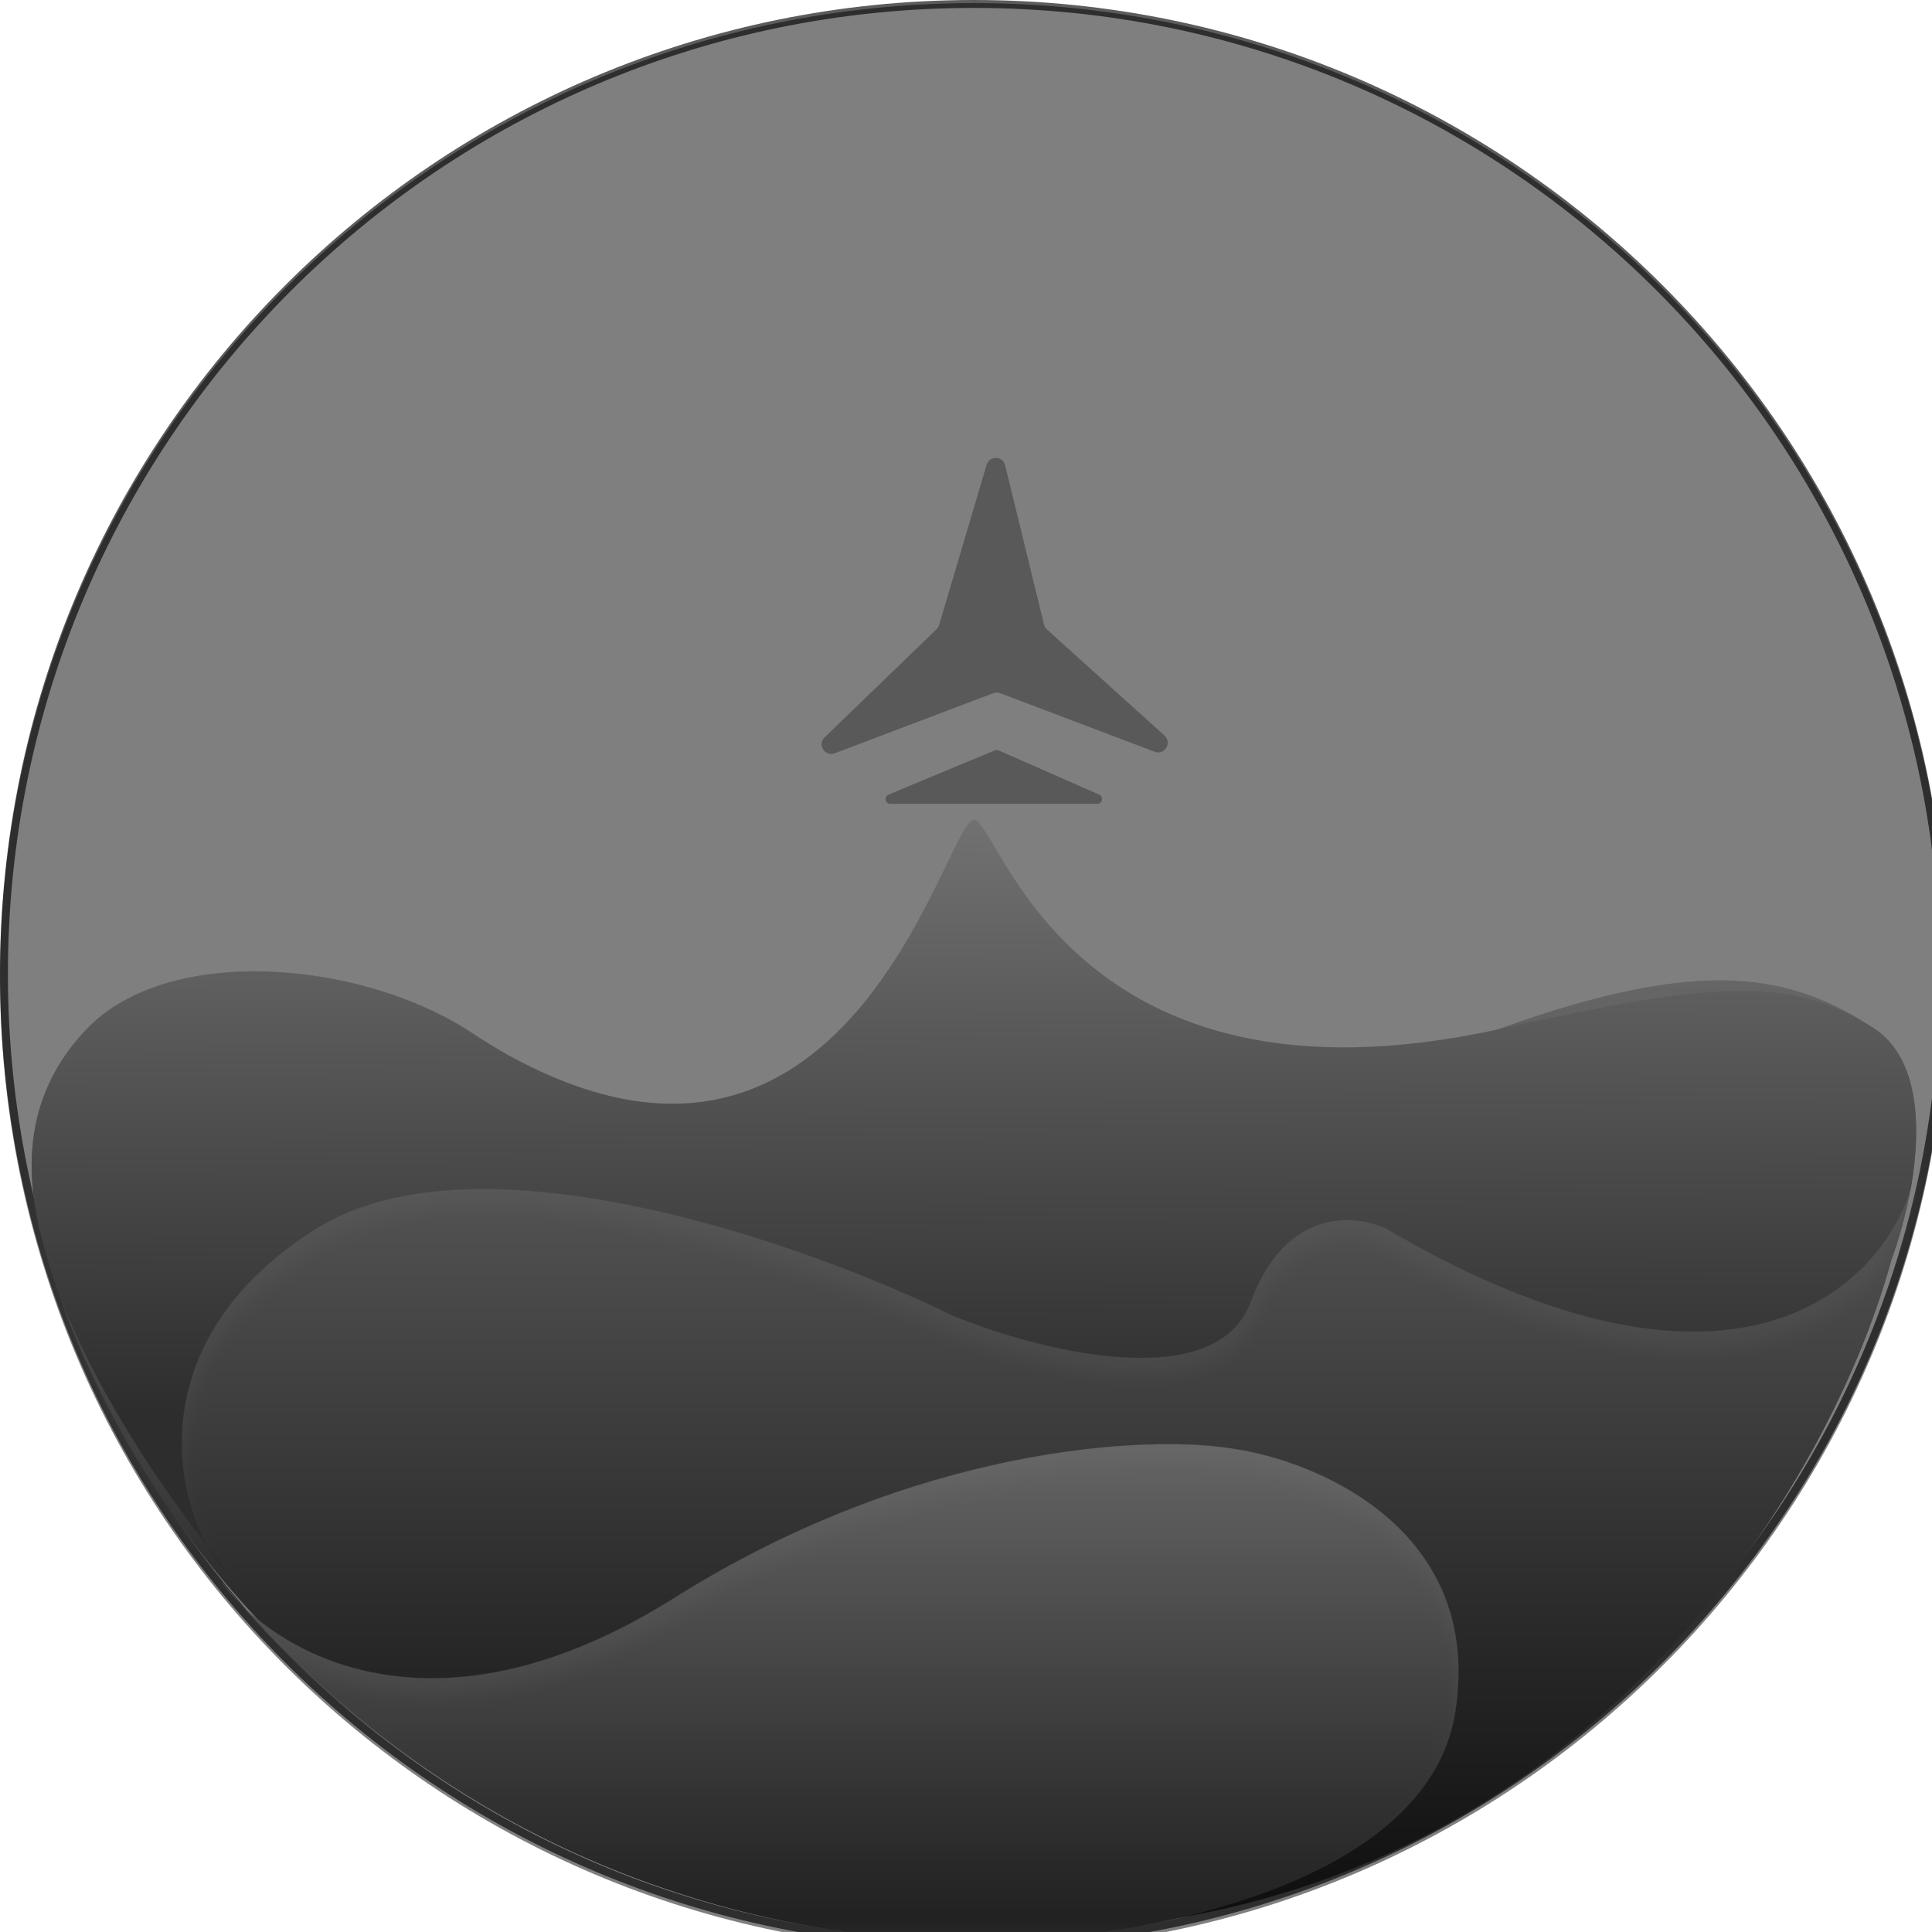
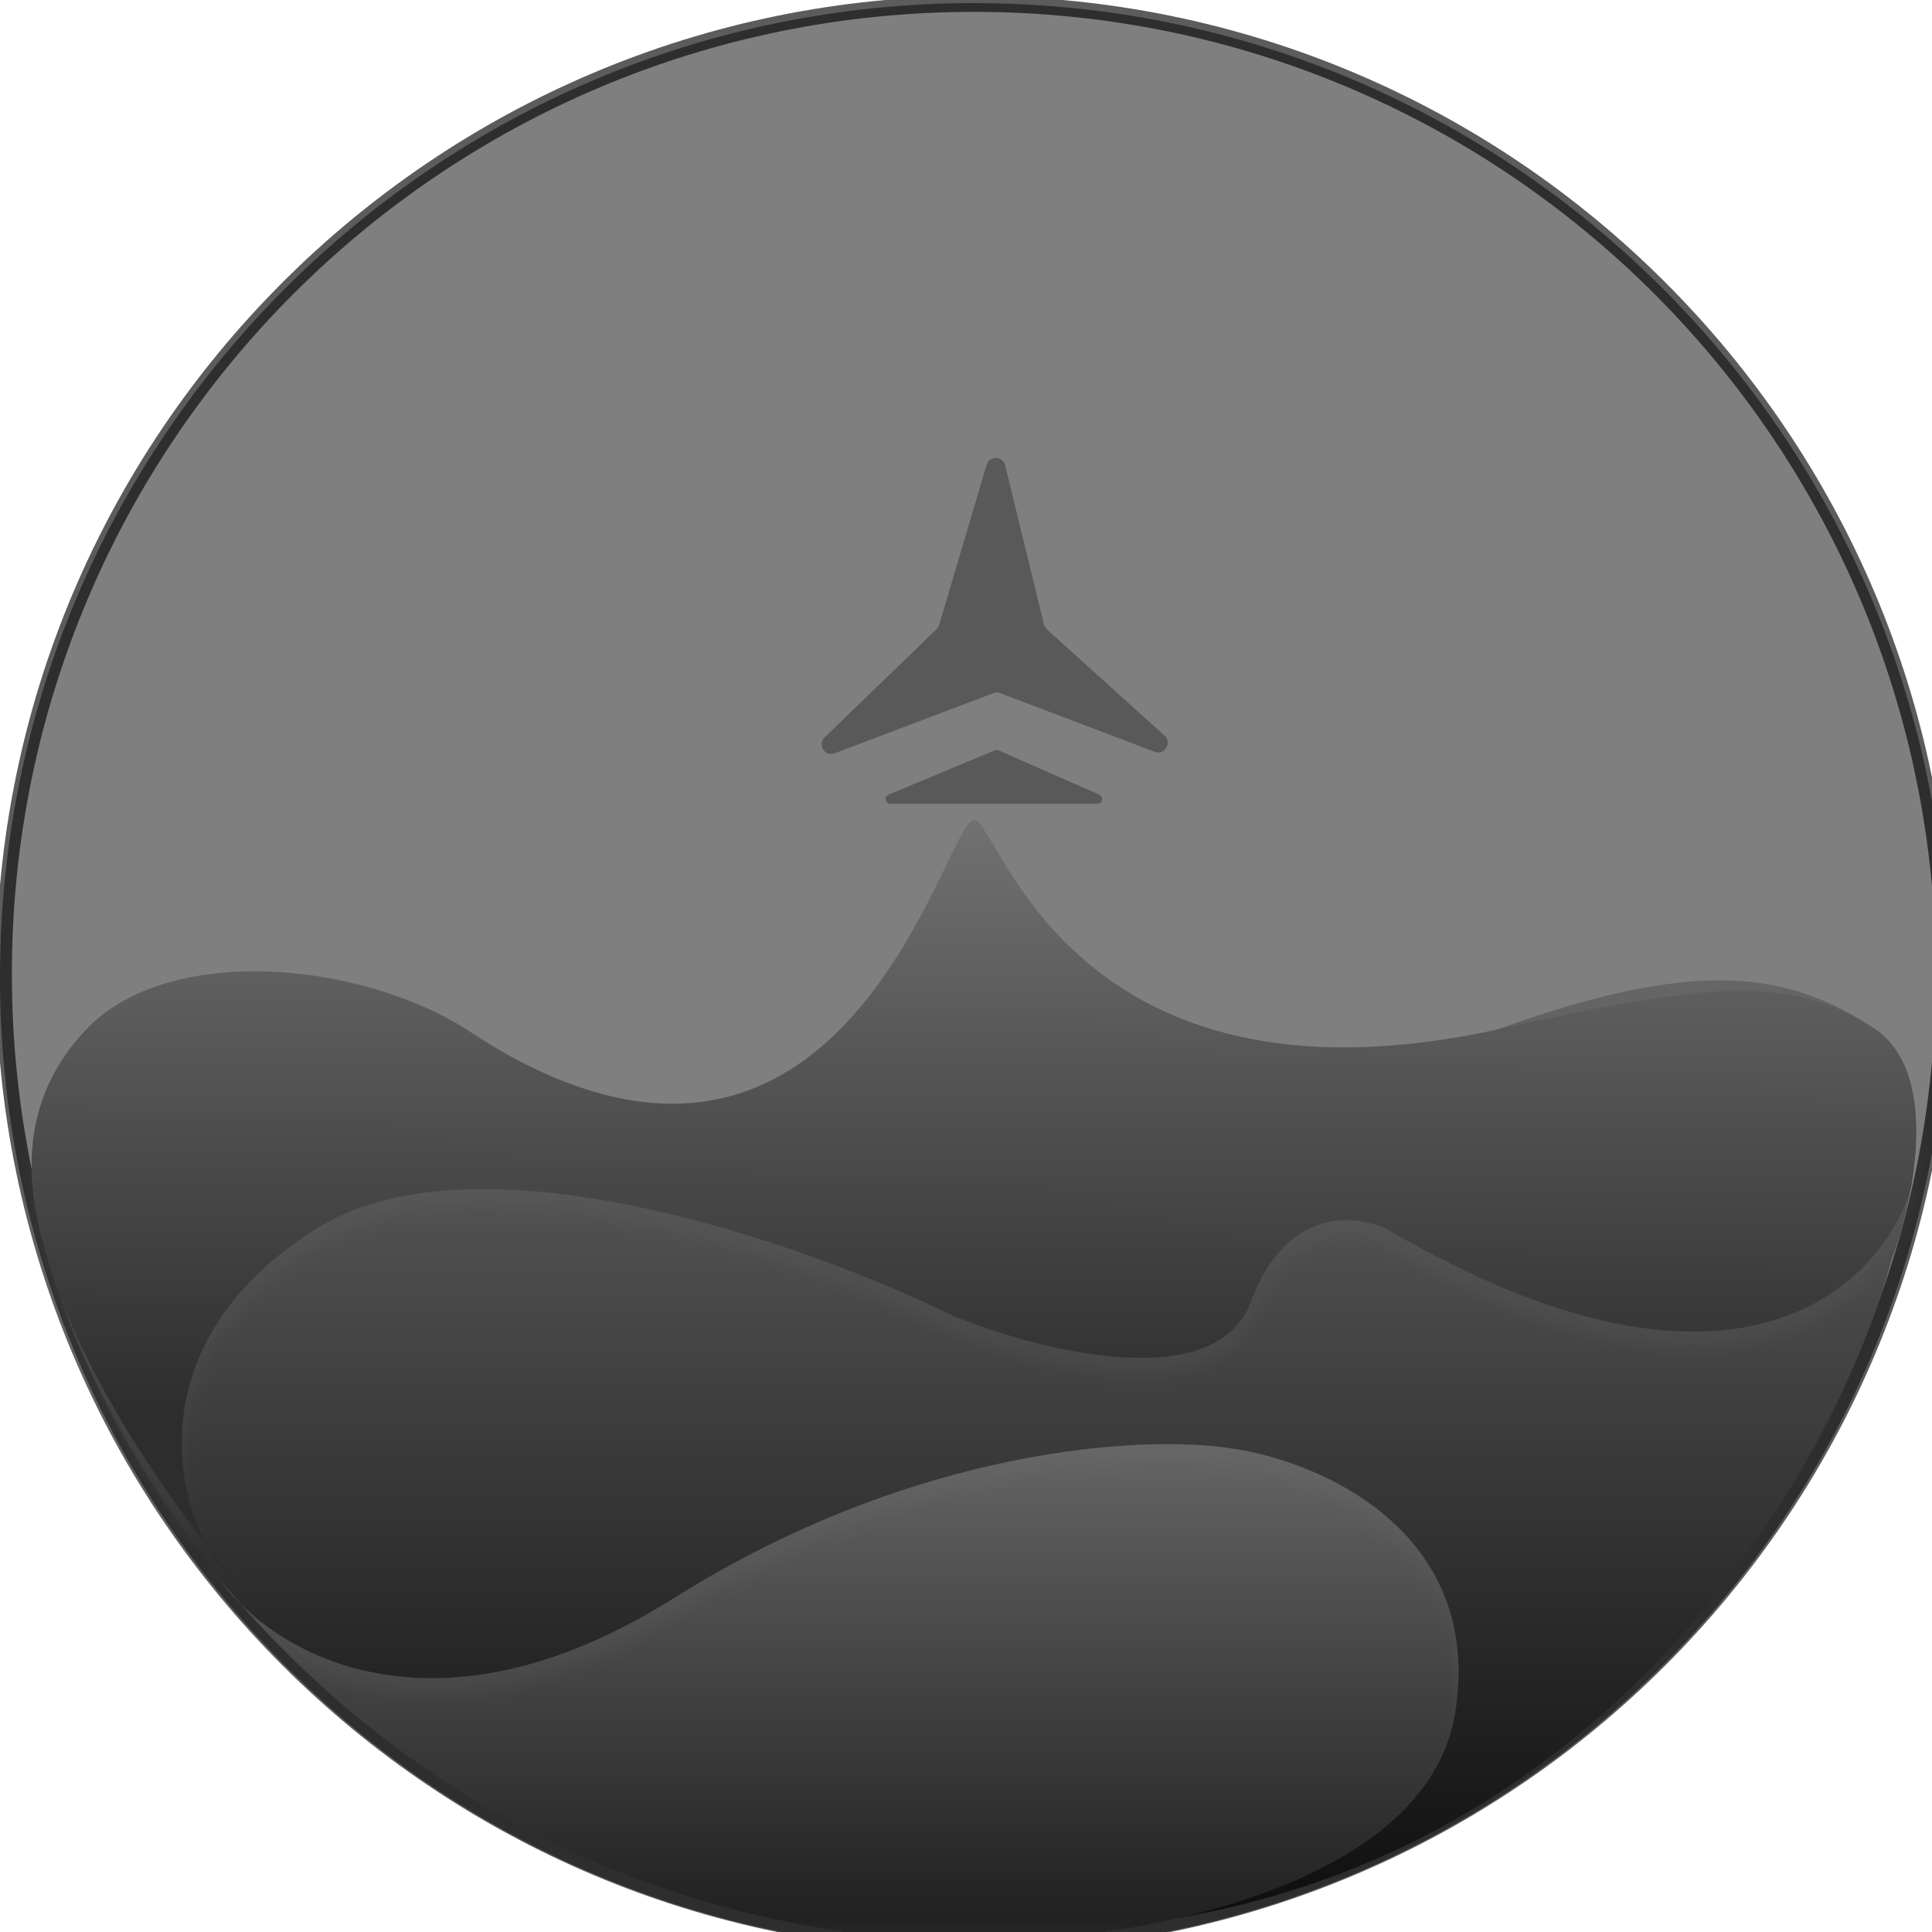
<svg xmlns="http://www.w3.org/2000/svg" width="122" height="122" viewBox="0 0 122 122" fill="none">
-   <circle cx="61.5" cy="61.5" r="61.25" stroke="#5C5C5C" stroke-width="0.5" />
+   <circle cx="61.5" cy="61.5" r="61.25" stroke="#5C5C5C" strokeWidth="0.5" />
  <path d="M29.355 64.928C53.306 80.741 61.074 68.852 61.813 55.674C70.406 92.629 82.025 69.511 94.777 64.928C107.529 60.344 113.073 61.49 118.34 64.928C121.211 66.802 121.328 71.178 120.671 74.954C120.365 76.719 119.89 78.352 119.448 79.538C115.475 94.243 98.325 123.311 61.511 121.936C39.09 121.098 23.299 110.853 14 99.696C8.031 92.535 4.574 84.839 3.021 79.538C2.101 76.387 0.415 70.199 5.515 64.928C10.616 59.657 22.426 60.631 29.355 64.928Z" fill="url(#paint0_linear_11_19067)" />
  <g filter="url(#filter0_i_11_19067)">
    <path d="M14 99.898C14.382 100.355 14.773 100.813 15.175 101.269C19.256 105.367 28.813 109.567 42.557 100.921C57.859 91.296 72.403 90.609 77.762 91.468C83.214 92.232 93.674 96.624 91.9 108.083C90.126 119.542 70.612 122.696 61 122.696C39.498 121.893 24.565 111.924 15.175 101.269C14.712 100.804 14.32 100.341 14 99.898Z" fill="url(#paint1_linear_11_19067)" />
  </g>
  <g filter="url(#filter1_d_11_19067)">
    <path d="M29.355 64.962C53.306 80.818 59.615 51.769 61.511 51.769C63.069 51.769 67.466 71.015 94.777 64.962C107.977 62.037 113.073 61.515 118.34 64.962C121.211 66.841 121.328 71.229 120.671 75.016C118.786 81.239 109.528 90.469 87.573 77.601C85.632 76.643 81.197 76.222 78.979 82.197C76.762 88.171 65.489 85.261 60.129 83.058C50.981 78.558 30.135 71.166 19.934 77.601C9.564 84.142 10.74 93.314 13.034 97.528C13.56 98.204 14.104 98.88 14.664 99.554C14.146 99.201 13.56 98.495 13.034 97.528C7.945 90.995 4.429 84.428 3.021 79.612C2.101 76.452 0.415 70.247 5.515 64.962C10.616 59.677 22.426 60.654 29.355 64.962Z" fill="url(#paint2_linear_11_19067)" />
  </g>
  <path d="M59.303 39.466L62.3 29.353C62.476 28.759 63.325 28.779 63.472 29.382L65.926 39.438C65.955 39.556 66.019 39.663 66.109 39.745L73.536 46.453C74.035 46.903 73.542 47.71 72.914 47.472L63.154 43.771C63.016 43.718 62.862 43.718 62.724 43.771L52.708 47.569C52.091 47.803 51.596 47.023 52.071 46.564L59.143 39.73C59.218 39.658 59.274 39.567 59.303 39.466Z" fill="#B2B2B2" />
  <path d="M62.817 47.383C62.894 47.351 62.98 47.352 63.056 47.385L69.409 50.178C69.71 50.311 69.616 50.76 69.287 50.76H56.228C55.896 50.76 55.805 50.304 56.111 50.176L62.817 47.383Z" fill="#B2B2B2" />
  <circle opacity="0.5" cx="61.5" cy="61.696" r="61.5" fill="black" />
  <defs>
    <filter id="filter0_i_11_19067" x="14" y="91.196" width="78.1" height="32.569" filterUnits="userSpaceOnUse" color-interpolation-filters="sRGB">
      <feFlood flood-opacity="0" result="BackgroundImageFix" />
      <feBlend mode="normal" in="SourceGraphic" in2="BackgroundImageFix" result="shape" />
      <feColorMatrix in="SourceAlpha" type="matrix" values="0 0 0 0 0 0 0 0 0 0 0 0 0 0 0 0 0 0 127 0" result="hardAlpha" />
      <feOffset dy="1.069" />
      <feGaussianBlur stdDeviation="0.535" />
      <feComposite in2="hardAlpha" operator="arithmetic" k2="-1" k3="1" />
      <feColorMatrix type="matrix" values="0 0 0 0 1 0 0 0 0 1 0 0 0 0 1 0 0 0 0.1 0" />
      <feBlend mode="normal" in2="shape" result="effect1_innerShadow_11_19067" />
    </filter>
    <filter id="filter1_d_11_19067" x="0.931" y="51.769" width="121.138" height="49.924" filterUnits="userSpaceOnUse" color-interpolation-filters="sRGB">
      <feFlood flood-opacity="0" result="BackgroundImageFix" />
      <feColorMatrix in="SourceAlpha" type="matrix" values="0 0 0 0 0 0 0 0 0 0 0 0 0 0 0 0 0 0 127 0" result="hardAlpha" />
      <feOffset dy="1.069" />
      <feGaussianBlur stdDeviation="0.535" />
      <feComposite in2="hardAlpha" operator="out" />
      <feColorMatrix type="matrix" values="0 0 0 0 1 0 0 0 0 1 0 0 0 0 1 0 0 0 0.1 0" />
      <feBlend mode="normal" in2="BackgroundImageFix" result="effect1_dropShadow_11_19067" />
      <feBlend mode="normal" in="SourceGraphic" in2="effect1_dropShadow_11_19067" result="shape" />
    </filter>
    <linearGradient id="paint0_linear_11_19067" x1="61.5" y1="45.161" x2="61.5" y2="121.983" gradientUnits="userSpaceOnUse">
      <stop stop-color="white" />
      <stop offset="1" stop-color="#1A1A1A" />
    </linearGradient>
    <linearGradient id="paint1_linear_11_19067" x1="53.05" y1="91.196" x2="53.05" y2="122.407" gradientUnits="userSpaceOnUse">
      <stop stop-color="#C9C9C9" />
      <stop offset="1" stop-color="#3D3D3D" />
    </linearGradient>
    <linearGradient id="paint2_linear_11_19067" x1="61.5" y1="45.142" x2="61.309" y2="89.378" gradientUnits="userSpaceOnUse">
      <stop stop-color="#FBFBFB" />
      <stop offset="1" stop-color="#5B5B5B" />
    </linearGradient>
  </defs>
</svg>
